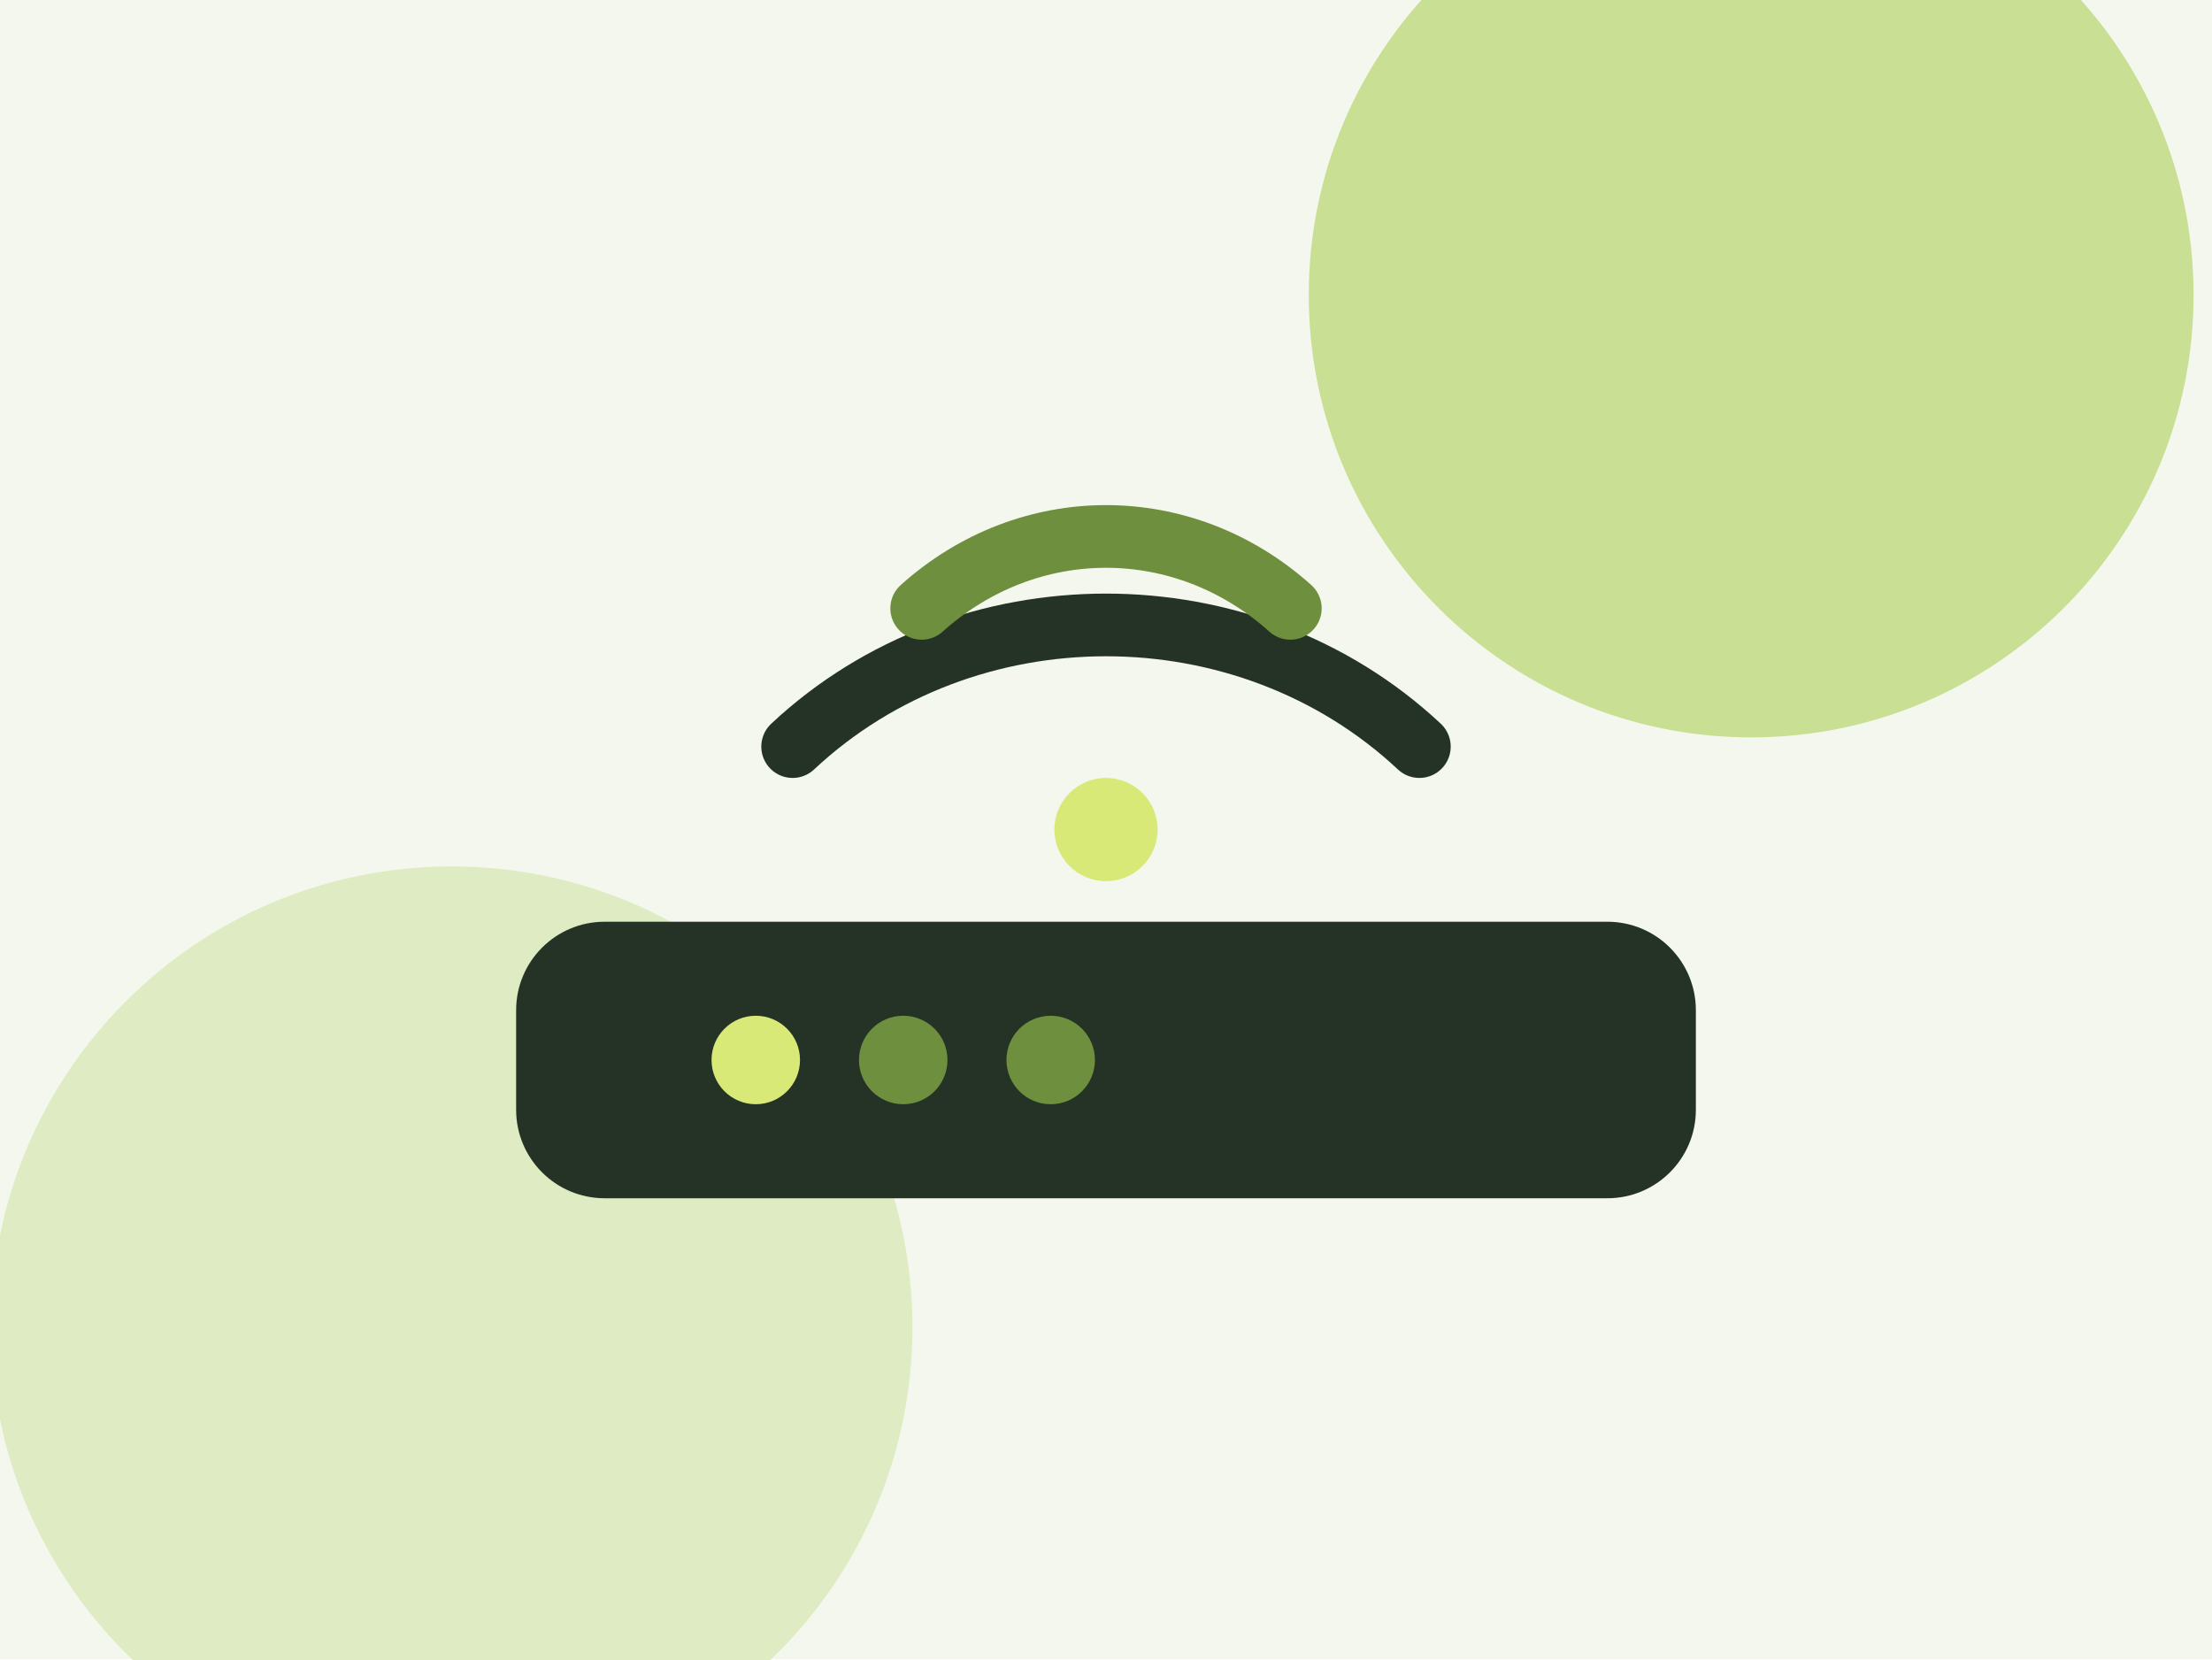
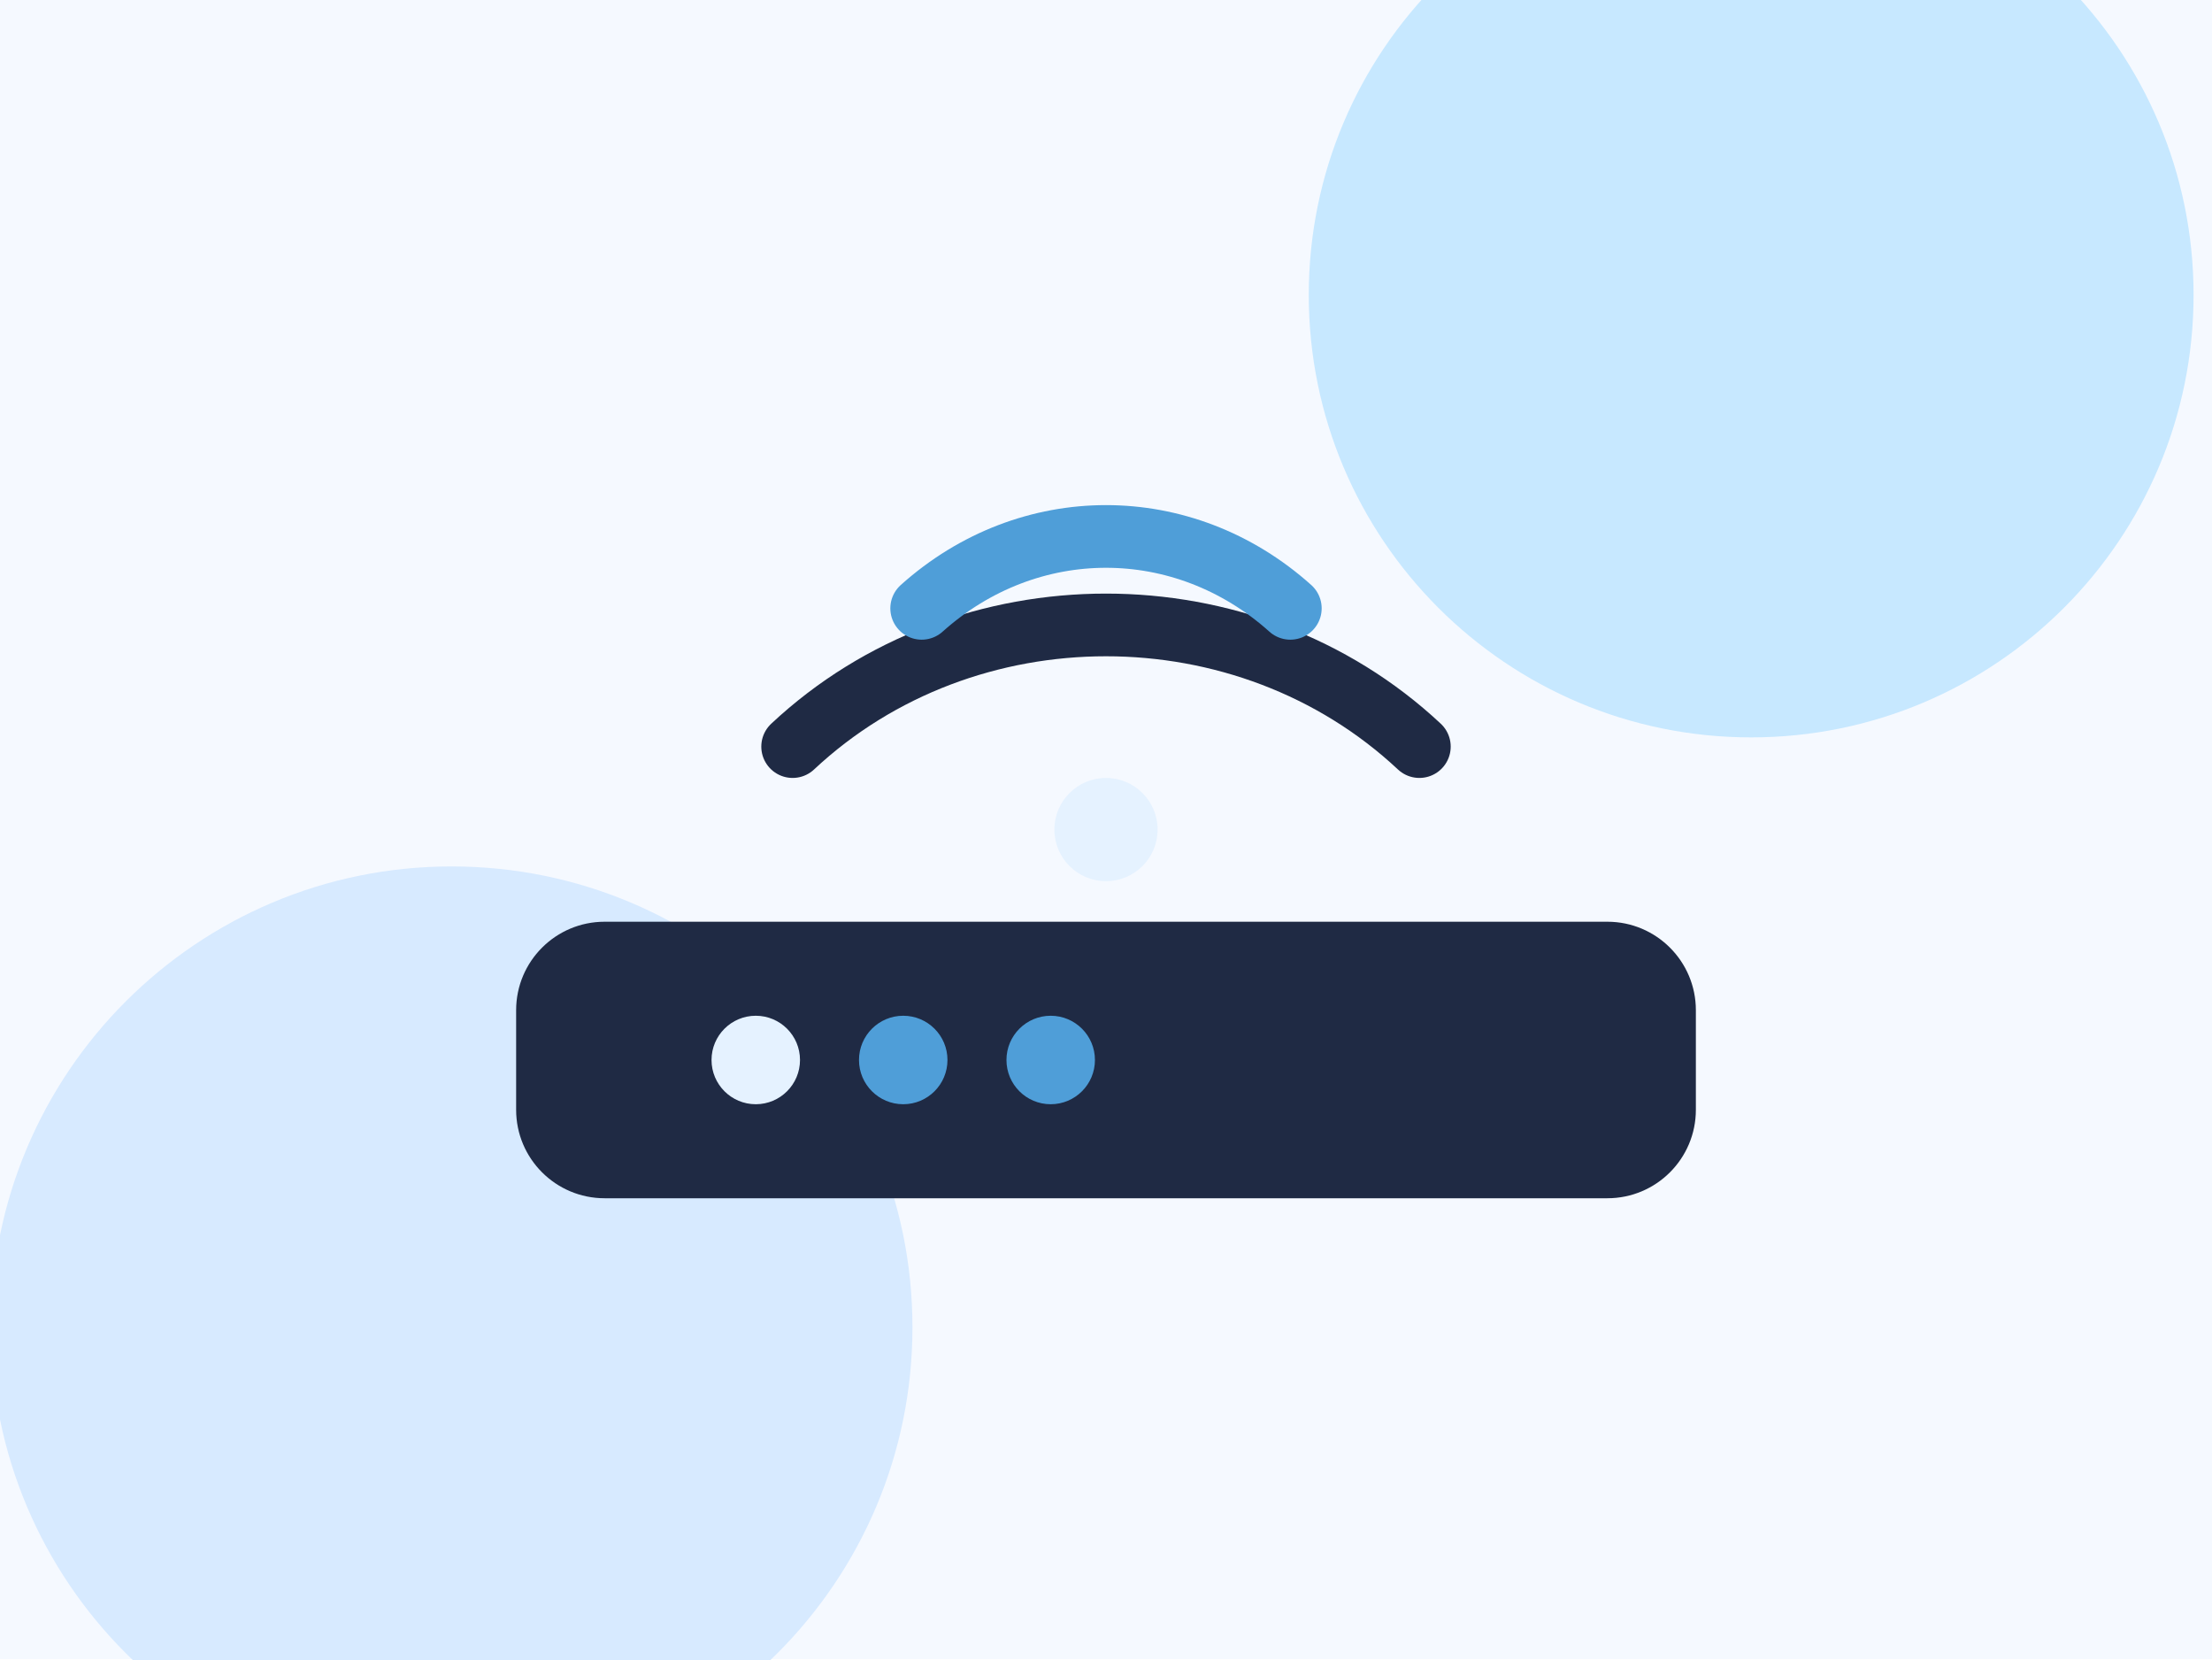
<svg xmlns="http://www.w3.org/2000/svg" width="1200" height="900" viewBox="0 0 1200 900" role="img" aria-labelledby="title desc">
-   <rect width="1200" height="900" fill="#f4f7ed" />
-   <circle cx="950" cy="160" r="240" fill="#c9df93" />
-   <circle cx="245" cy="720" r="250" fill="#dfecc3" />
-   <rect x="280" y="500" width="640" height="150" rx="48" fill="#253326" />
-   <circle cx="410" cy="575" r="24" fill="#d8e978" />
-   <circle cx="490" cy="575" r="24" fill="#6e8f3d" />
-   <circle cx="570" cy="575" r="24" fill="#6e8f3d" />
-   <path d="M430 405c94-88 246-88 340 0" fill="none" stroke="#253326" stroke-width="34" stroke-linecap="round" />
-   <path d="M500 330c58-52 142-52 200 0" fill="none" stroke="#6e8f3d" stroke-width="34" stroke-linecap="round" />
-   <circle cx="600" cy="450" r="28" fill="#d8e978" />
+   <rect width="1200" height="900" fill="#f5f9ff" />
+   <circle cx="950" cy="160" r="240" fill="#c7e8ff" />
+   <circle cx="245" cy="720" r="250" fill="#d7eaff" />
+   <rect x="280" y="500" width="640" height="150" rx="48" fill="#1f2a44" />
+   <circle cx="410" cy="575" r="24" fill="#e5f2ff" />
+   <circle cx="490" cy="575" r="24" fill="#4f9ed8" />
+   <circle cx="570" cy="575" r="24" fill="#4f9ed8" />
+   <path d="M430 405c94-88 246-88 340 0" fill="none" stroke="#1f2a44" stroke-width="34" stroke-linecap="round" />
+   <path d="M500 330c58-52 142-52 200 0" fill="none" stroke="#4f9ed8" stroke-width="34" stroke-linecap="round" />
+   <circle cx="600" cy="450" r="28" fill="#e5f2ff" />
</svg>
